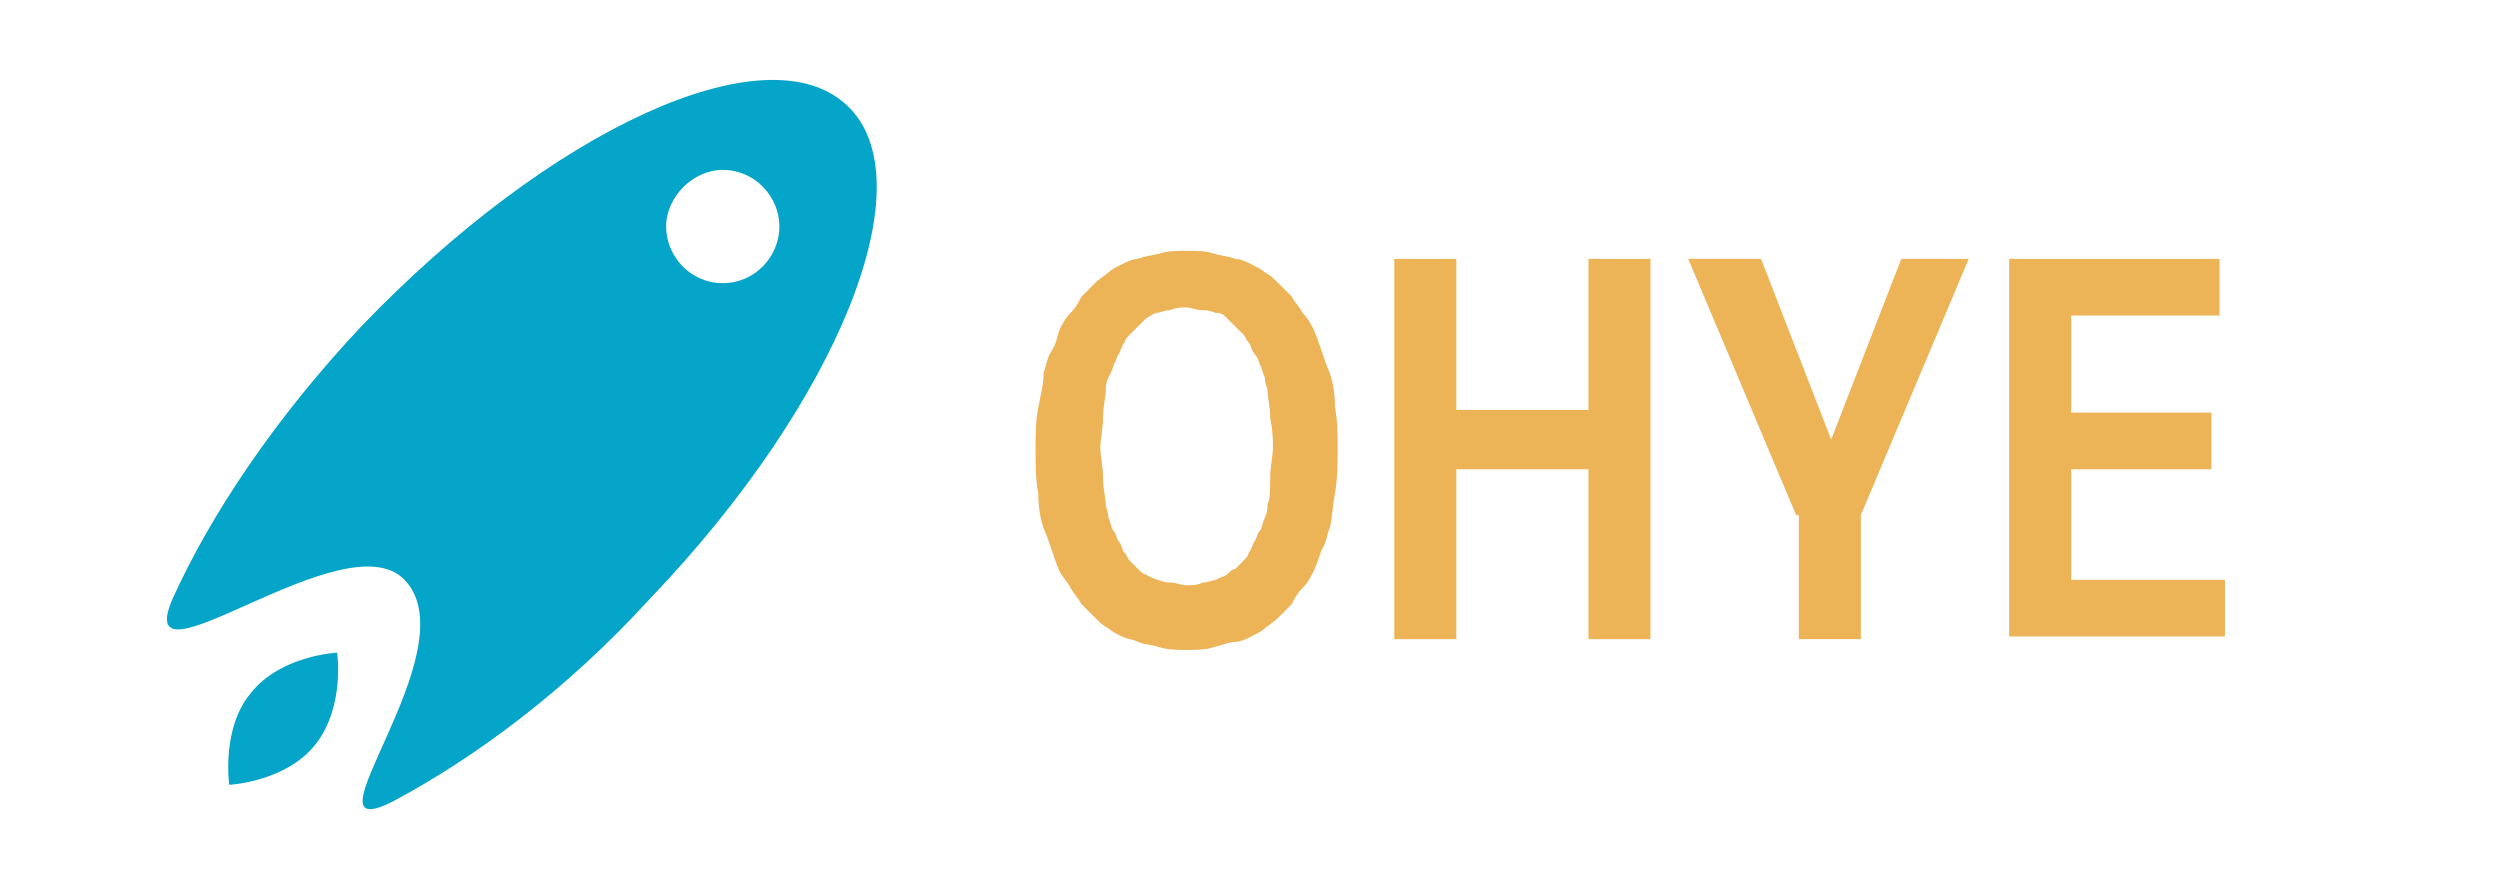
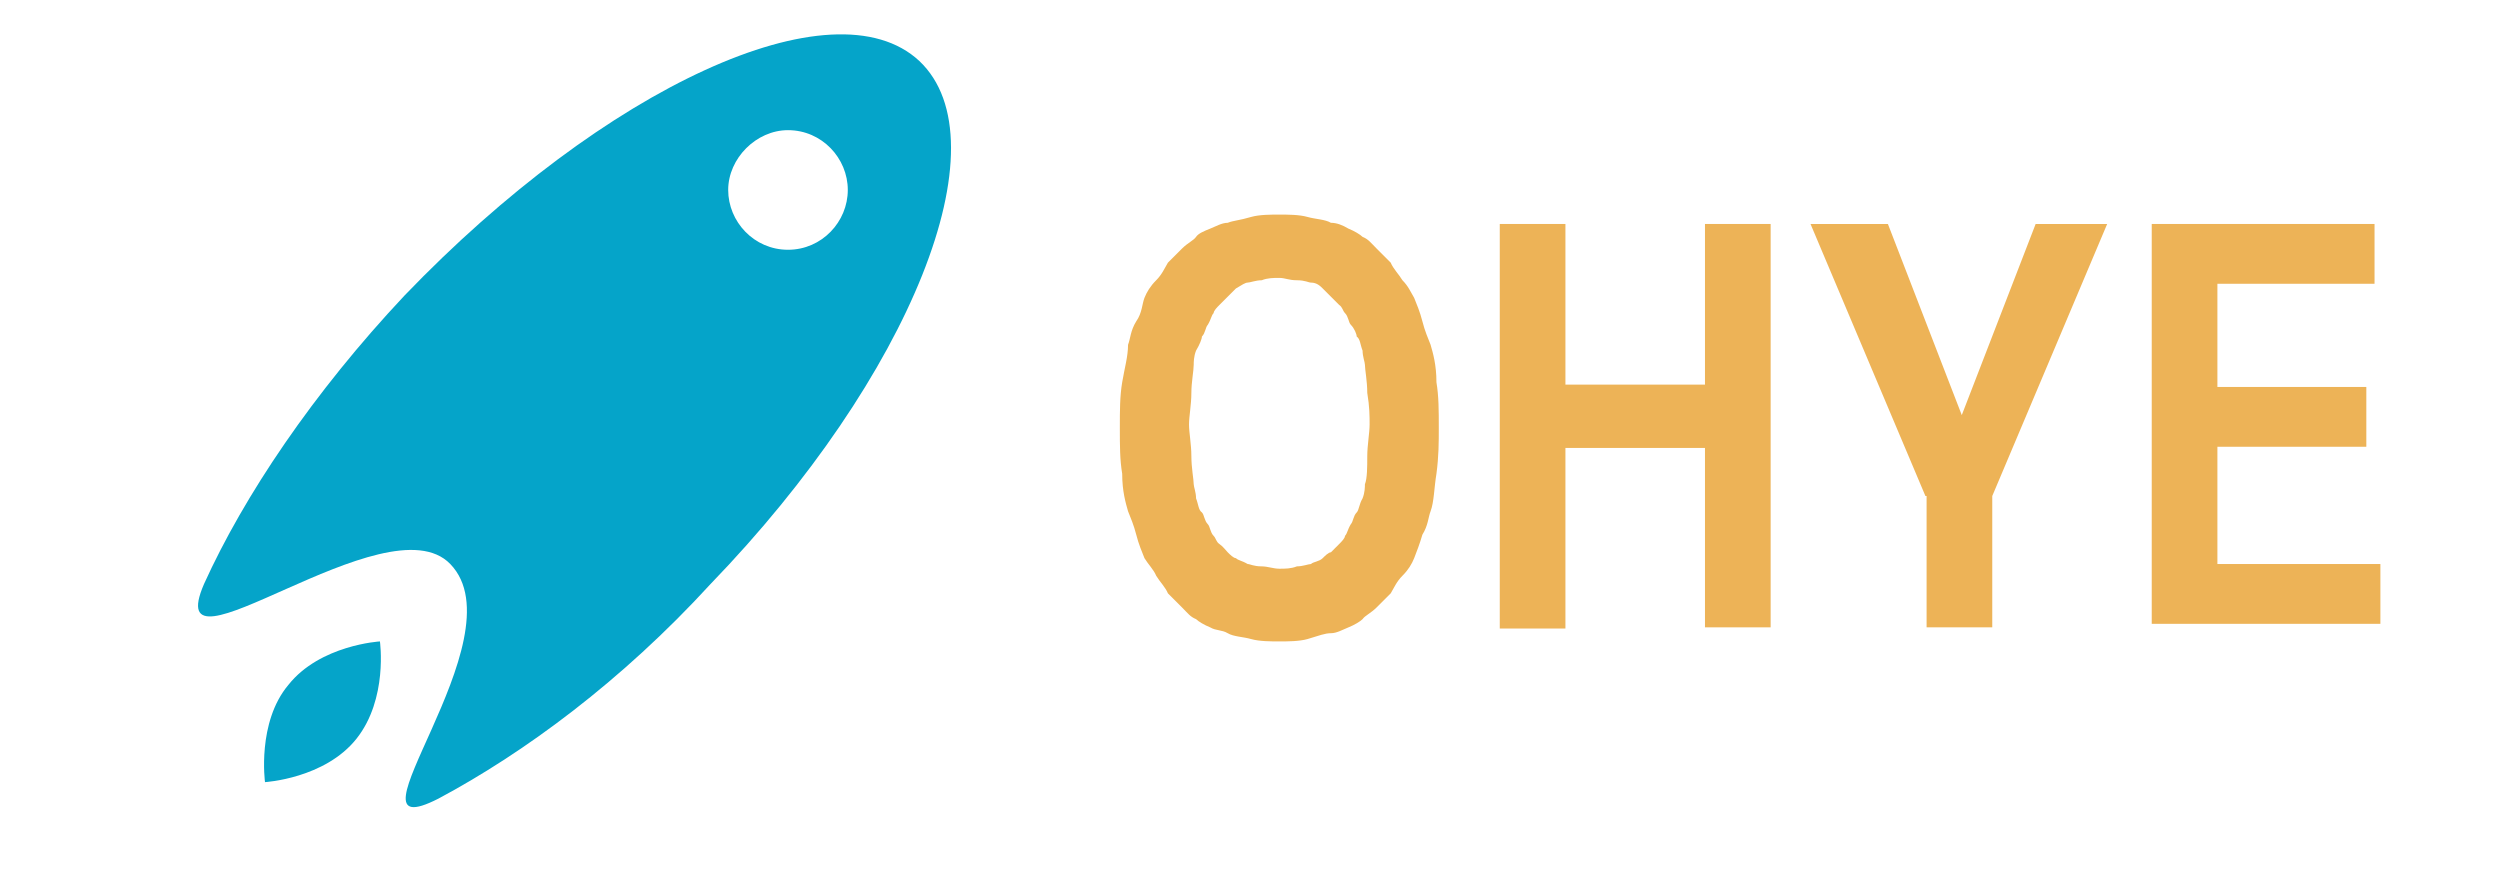
- <svg xmlns="http://www.w3.org/2000/svg" version="1.1" id="레이어_1" x="0px" y="0px" viewBox="0 0 92.7 33" style="enable-background:new 0 0 92.7 33;" xml:space="preserve">
+ <svg xmlns="http://www.w3.org/2000/svg" version="1.1" id="레이어_1" x="0px" y="0px" viewBox="0 0 213.2 75.9" style="enable-background:new 0 0 213.2 75.9;" xml:space="preserve">
  <style type="text/css">
	.st0{fill:#05A4C9;}
	.st1{enable-background:new    ;}
	.st2{fill:#EDB357;}
</style>
-   <path class="st0" d="M31.4,3.9c-3-2.8-11,0.9-18,8.2c-3.2,3.4-5.6,7-7,10.1c-1.6,3.7,6.4-3,8.6-0.7c2.5,2.6-4.1,10.1-0.4,8.2  c3-1.6,6.4-4.1,9.5-7.5C31.1,14.9,34.4,6.7,31.4,3.9z M26.8,10.5c-1.2,0-2.1-1-2.1-2.1s1-2.1,2.1-2.1c1.2,0,2.1,1,2.1,2.1  S28,10.5,26.8,10.5z M11.7,27.6c-1.1,1.4-3.2,1.5-3.2,1.5S8.2,27,9.3,25.7c1.1-1.4,3.2-1.5,3.2-1.5S12.8,26.2,11.7,27.6z" />
+   <path class="st0" d="M78.4,5.2c-7.3-6.8-26.8,2.2-43.9,20c-7.8,8.3-13.7,17.1-17.1,24.6c-3.9,9,15.6-7.3,21-1.7  c6.1,6.3-10,24.6-1,20c7.3-3.9,15.6-10,23.2-18.3C77.7,32.1,85.7,12.1,78.4,5.2z M67.2,21.3c-2.9,0-5.1-2.4-5.1-5.1s2.4-5.1,5.1-5.1  c2.9,0,5.1,2.4,5.1,5.1S70.1,21.3,67.2,21.3z M30.4,63c-2.7,3.4-7.8,3.7-7.8,3.7s-0.7-5.1,2-8.3c2.7-3.4,7.8-3.7,7.8-3.7  S33.1,59.6,30.4,63z" />
  <g class="st1">
-     <path class="st2" d="M38.5,15.1c0.1-0.5,0.2-0.9,0.2-1.3c0.1-0.2,0.1-0.5,0.3-0.8s0.2-0.6,0.3-0.8c0.1-0.2,0.2-0.4,0.4-0.6   c0.2-0.2,0.3-0.4,0.4-0.6c0.1-0.1,0.3-0.3,0.5-0.5c0.2-0.2,0.4-0.3,0.5-0.4c0.1-0.1,0.3-0.2,0.5-0.3c0.2-0.1,0.4-0.2,0.6-0.2   c0.2-0.1,0.4-0.1,0.8-0.2c0.3-0.1,0.7-0.1,1-0.1s0.7,0,1,0.1c0.3,0.1,0.6,0.1,0.8,0.2c0.2,0,0.4,0.1,0.6,0.2   c0.2,0.1,0.4,0.2,0.5,0.3c0.2,0.1,0.3,0.2,0.5,0.4c0.2,0.2,0.3,0.3,0.5,0.5c0.1,0.2,0.3,0.4,0.4,0.6c0.2,0.2,0.3,0.4,0.4,0.6   c0.1,0.2,0.2,0.5,0.3,0.8c0.1,0.3,0.2,0.6,0.3,0.8c0.1,0.3,0.2,0.7,0.2,1.3c0.1,0.5,0.1,1,0.1,1.6c0,0.5,0,1-0.1,1.6   c-0.1,0.5-0.1,1-0.2,1.3c-0.1,0.2-0.1,0.5-0.3,0.8c-0.1,0.3-0.2,0.6-0.3,0.8c-0.1,0.2-0.2,0.4-0.4,0.6s-0.3,0.4-0.4,0.6   c-0.1,0.1-0.3,0.3-0.5,0.5c-0.2,0.2-0.4,0.3-0.5,0.4c-0.1,0.1-0.3,0.2-0.5,0.3c-0.2,0.1-0.4,0.2-0.6,0.2c-0.2,0-0.4,0.1-0.8,0.2   c-0.3,0.1-0.7,0.1-1,0.1s-0.7,0-1-0.1c-0.3-0.1-0.6-0.1-0.8-0.2c-0.2-0.1-0.4-0.1-0.6-0.2c-0.2-0.1-0.4-0.2-0.5-0.3   c-0.2-0.1-0.3-0.2-0.5-0.4c-0.2-0.2-0.3-0.3-0.5-0.5c-0.1-0.2-0.3-0.4-0.4-0.6s-0.3-0.4-0.4-0.6c-0.1-0.2-0.2-0.5-0.3-0.8   c-0.1-0.3-0.2-0.6-0.3-0.8c-0.1-0.3-0.2-0.7-0.2-1.3c-0.1-0.5-0.1-1-0.1-1.6C38.4,16.1,38.4,15.6,38.5,15.1z M40.9,17.7   c0,0.4,0.1,0.8,0.1,1c0,0.1,0.1,0.3,0.1,0.5c0.1,0.2,0.1,0.4,0.2,0.5c0.1,0.1,0.1,0.3,0.2,0.4c0.1,0.1,0.1,0.3,0.2,0.4   c0.1,0.1,0.1,0.2,0.2,0.3c0.1,0.1,0.2,0.2,0.3,0.3c0.1,0.1,0.2,0.2,0.3,0.2c0.1,0.1,0.2,0.1,0.4,0.2c0.1,0,0.2,0.1,0.5,0.1   c0.2,0,0.4,0.1,0.6,0.1c0.2,0,0.4,0,0.6-0.1c0.2,0,0.4-0.1,0.5-0.1c0.1-0.1,0.3-0.1,0.4-0.2c0.1-0.1,0.2-0.2,0.3-0.2   c0.1-0.1,0.2-0.2,0.3-0.3s0.2-0.2,0.2-0.3c0.1-0.1,0.1-0.2,0.2-0.4c0.1-0.1,0.1-0.3,0.2-0.4c0.1-0.1,0.1-0.3,0.2-0.5   c0.1-0.2,0.1-0.4,0.1-0.5c0.1-0.2,0.1-0.6,0.1-1c0-0.4,0.1-0.8,0.1-1.1s0-0.6-0.1-1.1c0-0.4-0.1-0.8-0.1-1c0-0.1-0.1-0.3-0.1-0.5   c-0.1-0.2-0.1-0.4-0.2-0.5c0-0.1-0.1-0.3-0.2-0.4c-0.1-0.1-0.1-0.3-0.2-0.4c-0.1-0.1-0.1-0.2-0.2-0.3s-0.2-0.2-0.3-0.3   c-0.1-0.1-0.2-0.2-0.3-0.3s-0.2-0.2-0.4-0.2c-0.1,0-0.2-0.1-0.5-0.1s-0.4-0.1-0.6-0.1c-0.2,0-0.4,0-0.6,0.1c-0.2,0-0.4,0.1-0.5,0.1   c-0.1,0-0.2,0.1-0.4,0.2c-0.1,0.1-0.2,0.2-0.3,0.3c-0.1,0.1-0.2,0.2-0.3,0.3c-0.1,0.1-0.2,0.2-0.2,0.3c-0.1,0.1-0.1,0.2-0.2,0.4   c-0.1,0.1-0.1,0.3-0.2,0.4c0,0.1-0.1,0.3-0.2,0.5c-0.1,0.2-0.1,0.4-0.1,0.5c0,0.2-0.1,0.6-0.1,1c0,0.4-0.1,0.8-0.1,1.1   S40.9,17.3,40.9,17.7z" />
-     <path class="st2" d="M58.8,17.4H54v6.3h-2.3V9.6H54v5.6h4.9V9.6h2.3v14.1h-2.3V17.4z" />
-     <path class="st2" d="M66.6,19.1l-4-9.5h2.7l2.6,6.7l2.6-6.7H73l-4,9.5v4.6h-2.3V19.1z" />
-     <path class="st2" d="M74.4,9.6h7.9v2.1h-5.5v3.6h5.2v2.1h-5.2v4.1h5.7v2.1h-8V9.6z" />
+     <path class="st2" d="M95.7,32.6c0.2-1.2,0.5-2.2,0.5-3.2c0.2-0.5,0.2-1.2,0.7-2c0.5-0.7,0.5-1.5,0.7-2c0.2-0.5,0.5-1,1-1.5   c0.5-0.5,0.7-1,1-1.5c0.2-0.2,0.7-0.7,1.2-1.2c0.5-0.5,1-0.7,1.2-1s0.7-0.5,1.2-0.7c0.5-0.2,1-0.5,1.5-0.5c0.5-0.2,1-0.2,2-0.5   c0.7-0.2,1.7-0.2,2.4-0.2s1.7,0,2.4,0.2c0.7,0.2,1.5,0.2,2,0.5c0.5,0,1,0.2,1.5,0.5c0.5,0.2,1,0.5,1.2,0.7c0.5,0.2,0.7,0.5,1.2,1   c0.5,0.5,0.7,0.7,1.2,1.2c0.2,0.5,0.7,1,1,1.5c0.5,0.5,0.7,1,1,1.5c0.2,0.5,0.5,1.2,0.7,2s0.5,1.5,0.7,2c0.2,0.7,0.5,1.7,0.5,3.2   c0.2,1.2,0.2,2.4,0.2,3.9c0,1.2,0,2.4-0.2,3.9c-0.2,1.2-0.2,2.4-0.5,3.2c-0.2,0.5-0.2,1.2-0.7,2c-0.2,0.7-0.5,1.5-0.7,2   c-0.2,0.5-0.5,1-1,1.5c-0.5,0.5-0.7,1-1,1.5c-0.2,0.2-0.7,0.7-1.2,1.2c-0.5,0.5-1,0.7-1.2,1c-0.2,0.2-0.7,0.5-1.2,0.7   c-0.5,0.2-1,0.5-1.5,0.5c-0.5,0-1,0.2-2,0.5c-0.7,0.2-1.7,0.2-2.4,0.2s-1.7,0-2.4-0.2c-0.7-0.2-1.5-0.2-2-0.5s-1-0.2-1.5-0.5   c-0.5-0.2-1-0.5-1.2-0.7c-0.5-0.2-0.7-0.5-1.2-1c-0.5-0.5-0.7-0.7-1.2-1.2c-0.2-0.5-0.7-1-1-1.5c-0.2-0.5-0.7-1-1-1.5   c-0.2-0.5-0.5-1.2-0.7-2s-0.5-1.5-0.7-2c-0.2-0.7-0.5-1.7-0.5-3.2c-0.2-1.2-0.2-2.4-0.2-3.9C95.5,35,95.5,33.8,95.7,32.6z    M101.6,38.9c0,1,0.2,2,0.2,2.4c0,0.2,0.2,0.7,0.2,1.2c0.2,0.5,0.2,1,0.5,1.2c0.2,0.2,0.2,0.7,0.5,1c0.2,0.2,0.2,0.7,0.5,1   c0.2,0.2,0.2,0.5,0.5,0.7s0.5,0.5,0.7,0.7s0.5,0.5,0.7,0.5c0.2,0.2,0.5,0.2,1,0.5c0.2,0,0.5,0.2,1.2,0.2c0.5,0,1,0.2,1.5,0.2   c0.5,0,1,0,1.5-0.2c0.5,0,1-0.2,1.2-0.2c0.2-0.2,0.7-0.2,1-0.5c0.2-0.2,0.5-0.5,0.7-0.5c0.2-0.2,0.5-0.5,0.7-0.7   c0.2-0.2,0.5-0.5,0.5-0.7c0.2-0.2,0.2-0.5,0.5-1c0.2-0.2,0.2-0.7,0.5-1c0.2-0.2,0.2-0.7,0.5-1.2c0.2-0.5,0.2-1,0.2-1.2   c0.2-0.5,0.2-1.5,0.2-2.4s0.2-2,0.2-2.7s0-1.5-0.2-2.7c0-1-0.2-2-0.2-2.4c0-0.2-0.2-0.7-0.2-1.2c-0.2-0.5-0.2-1-0.5-1.2   c0-0.2-0.2-0.7-0.5-1c-0.2-0.2-0.2-0.7-0.5-1c-0.2-0.2-0.2-0.5-0.5-0.7c-0.2-0.2-0.5-0.5-0.7-0.7c-0.2-0.2-0.5-0.5-0.7-0.7   c-0.2-0.2-0.5-0.5-1-0.5c-0.2,0-0.5-0.2-1.2-0.2c-0.7,0-1-0.2-1.5-0.2c-0.5,0-1,0-1.5,0.2c-0.5,0-1,0.2-1.2,0.2s-0.5,0.2-1,0.5   c-0.2,0.2-0.5,0.5-0.7,0.7c-0.2,0.2-0.5,0.5-0.7,0.7c-0.2,0.2-0.5,0.5-0.5,0.7c-0.2,0.2-0.2,0.5-0.5,1c-0.2,0.2-0.2,0.7-0.5,1   c0,0.2-0.2,0.7-0.5,1.2c-0.2,0.5-0.2,1-0.2,1.2c0,0.5-0.2,1.5-0.2,2.4c0,1-0.2,2-0.2,2.7S101.6,37.9,101.6,38.9z" />
+     <path class="st2" d="M145.2,38.2h-11.7v15.4h-5.6V19.1h5.6v13.7h11.9V19.1h5.6v34.4h-5.6V38.2H145.2z" />
+     <path class="st2" d="M164.2,42.3l-9.8-23.2h6.6l6.3,16.3l6.3-16.3h6.1l-9.8,23.2v11.2h-5.6V42.3H164.2z" />
+     <path class="st2" d="M183.2,19.1h19.3v5.1h-13.4V33h12.7v5.1h-12.7v10H203v5.1h-19.5V19.1H183.2z" />
  </g>
</svg>
